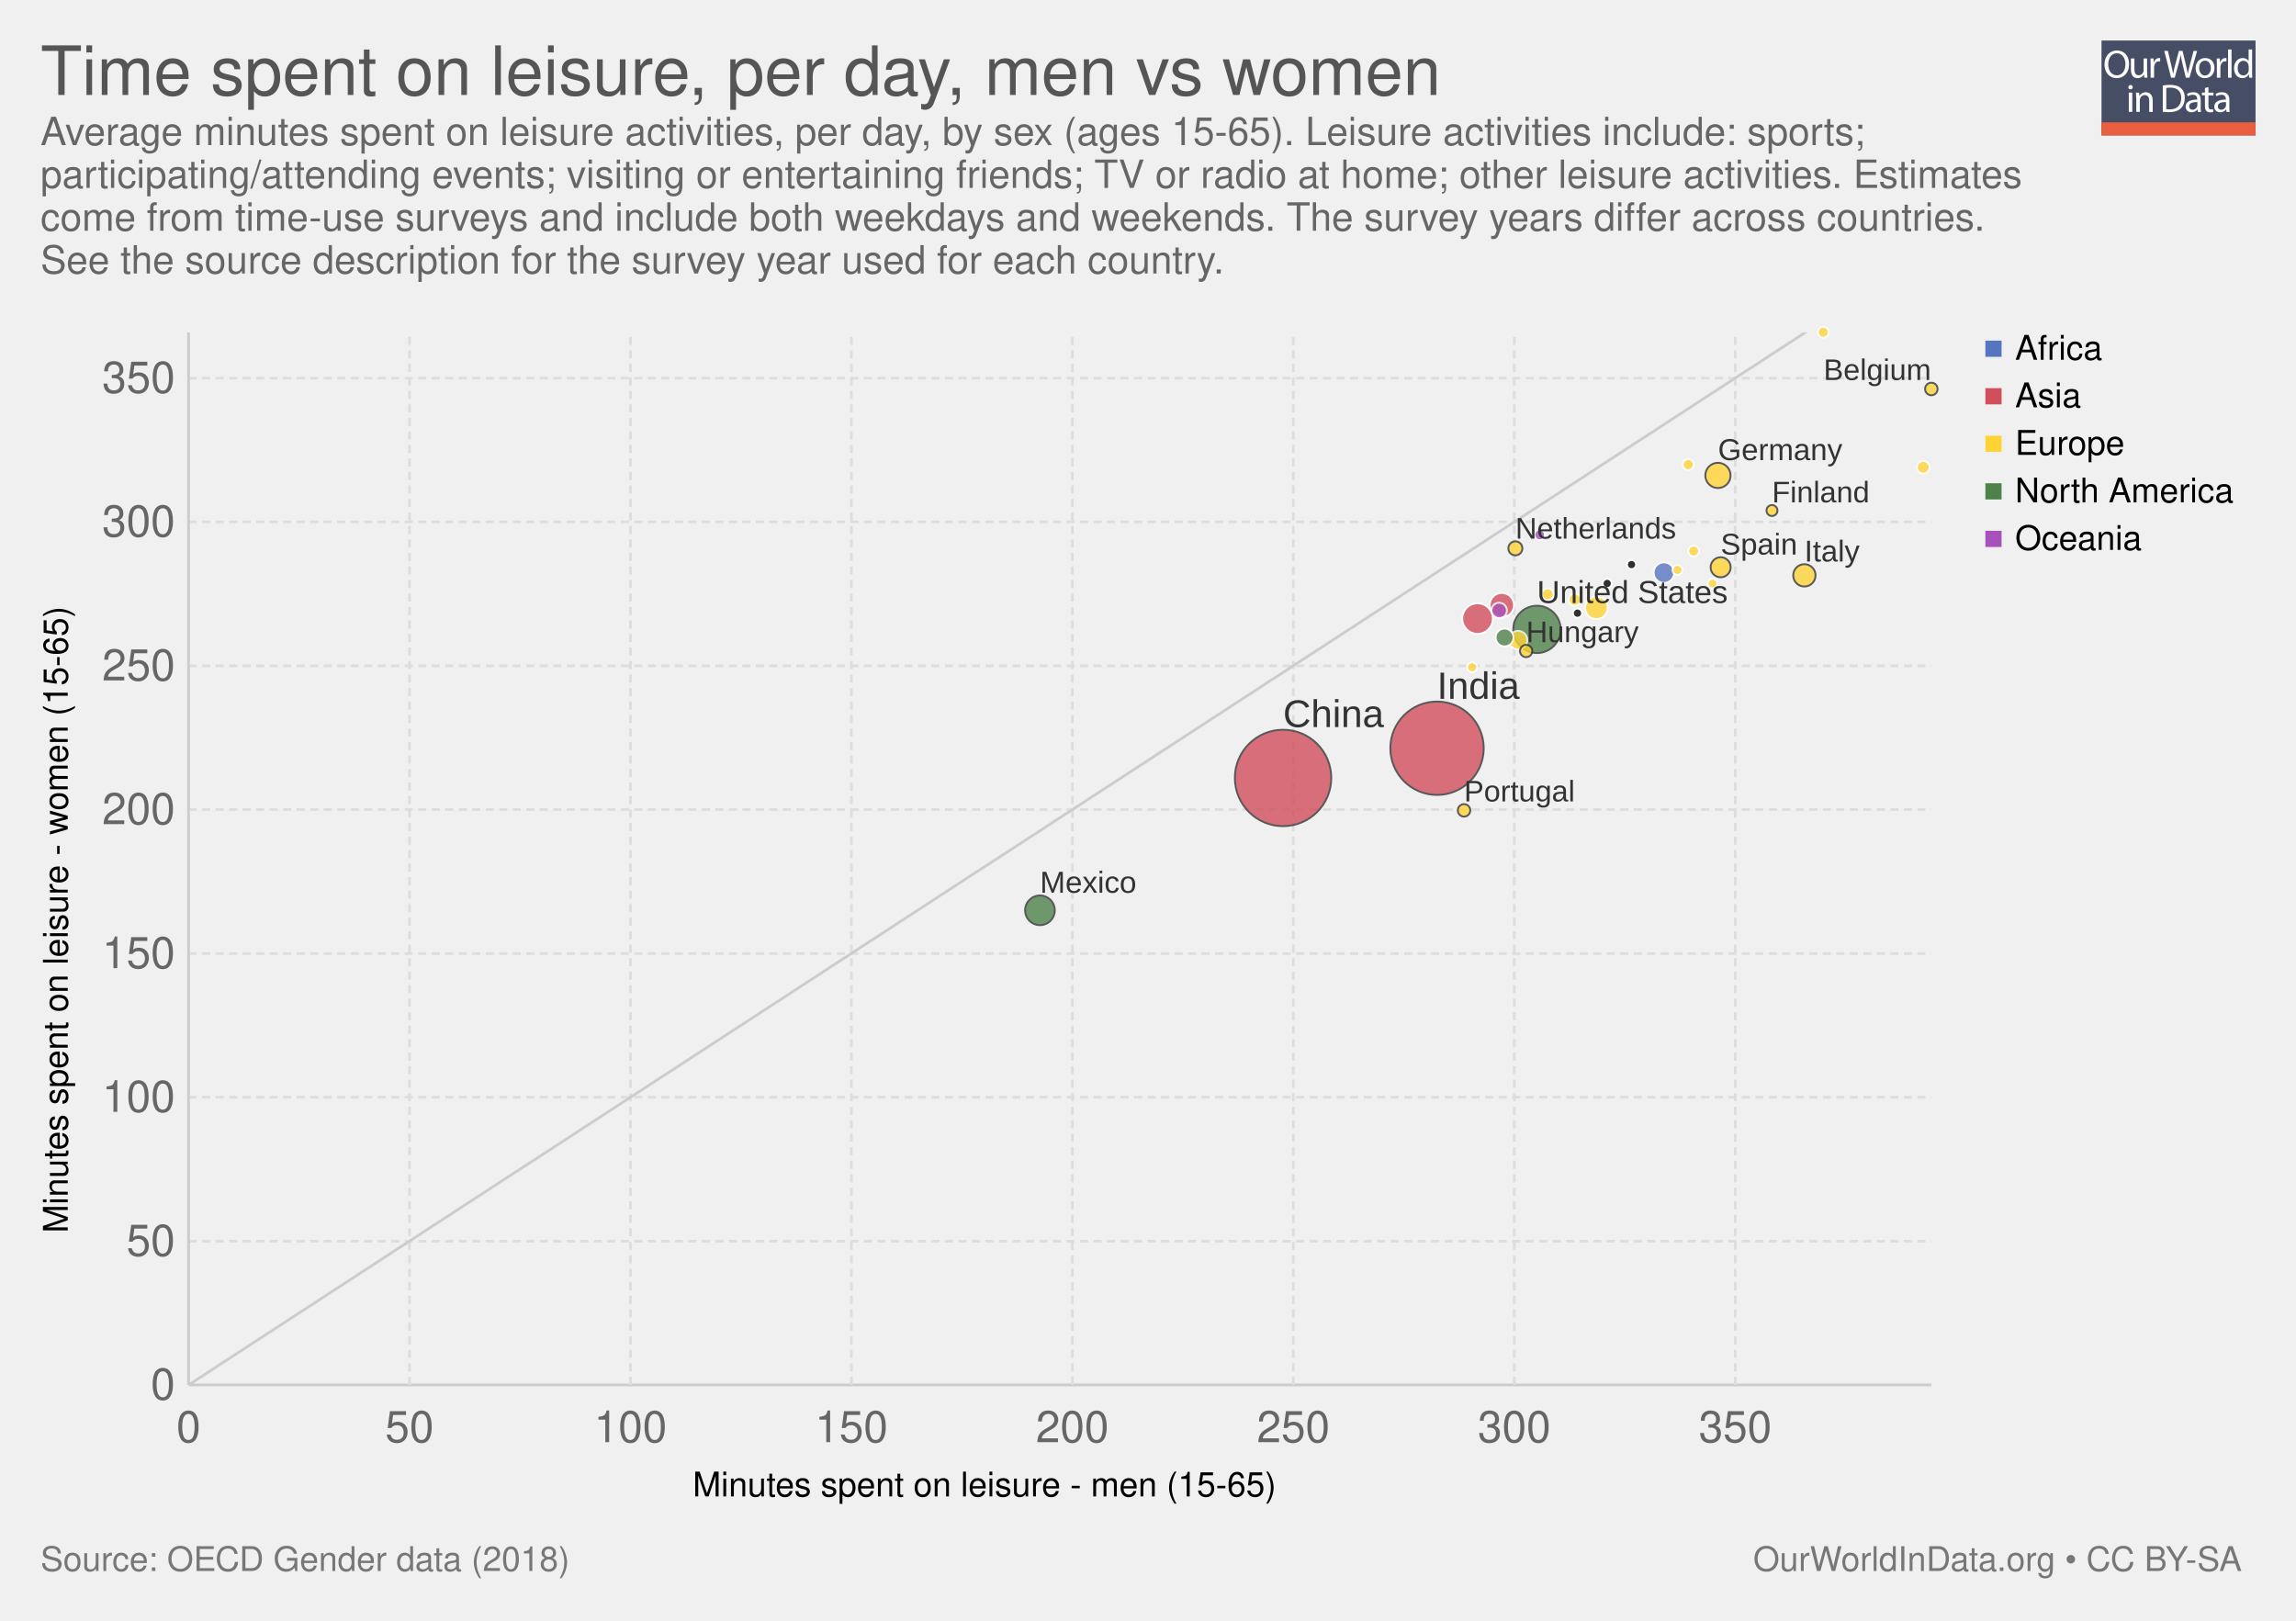
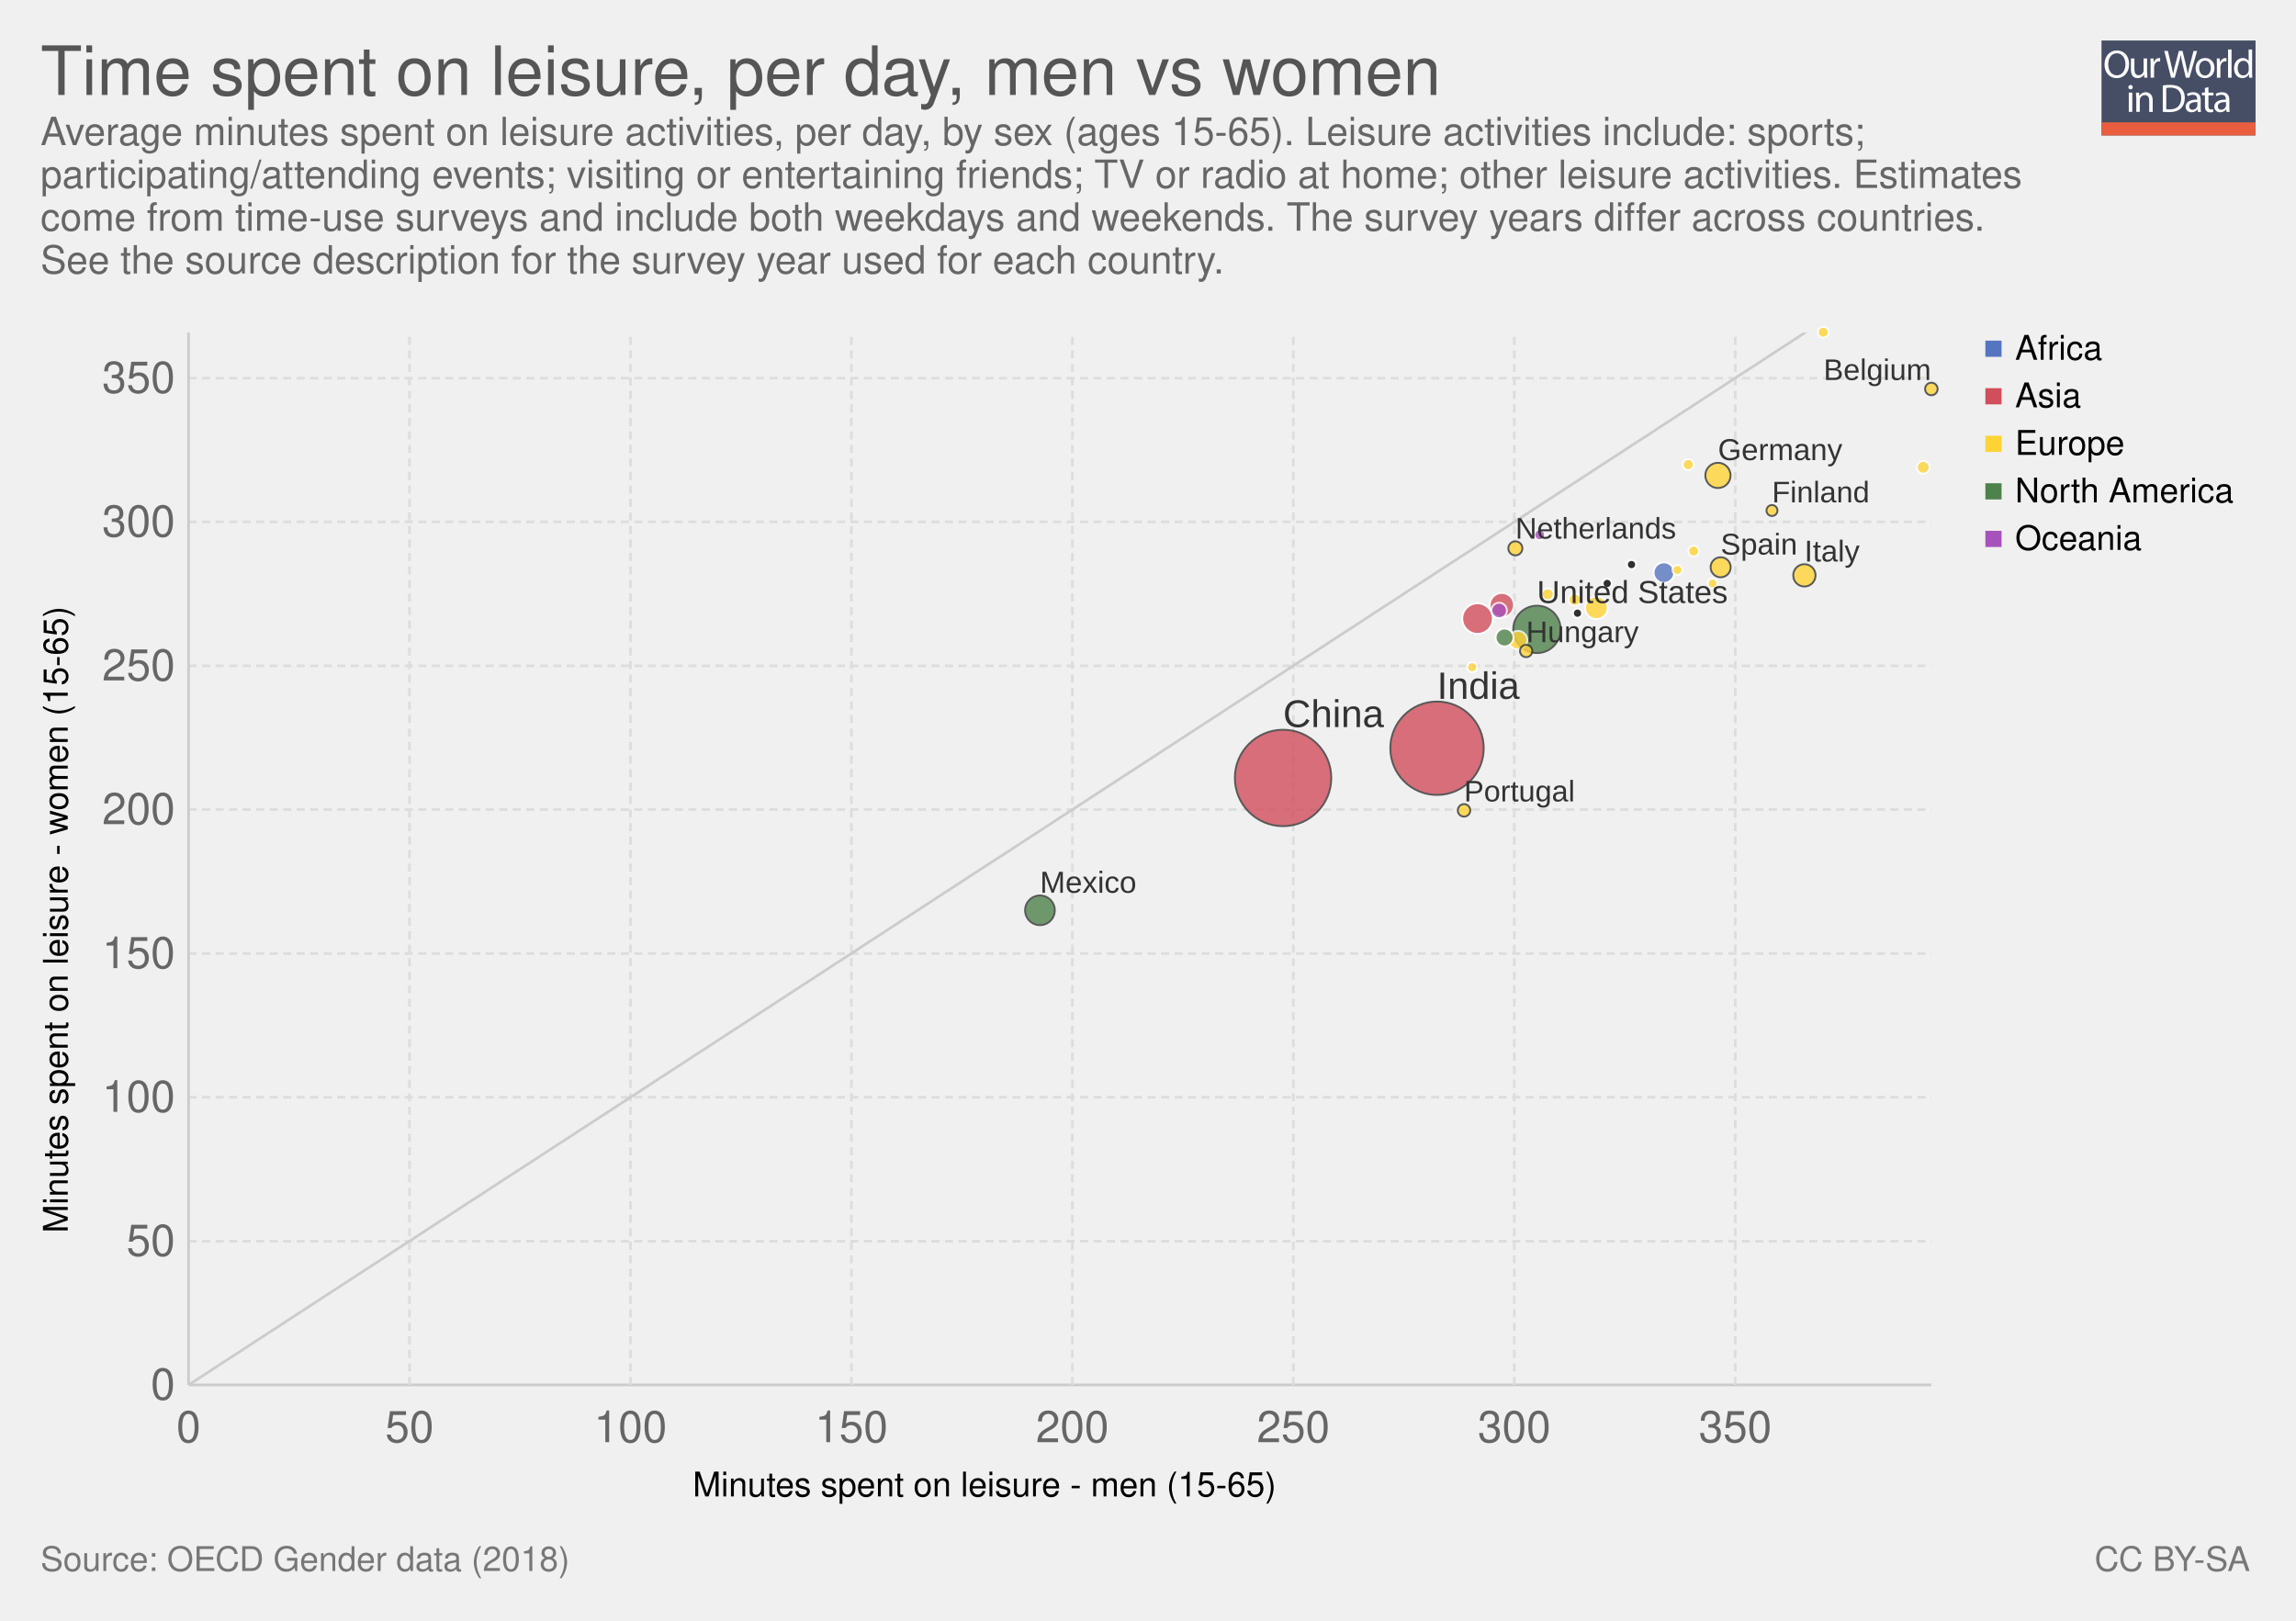
<svg xmlns="http://www.w3.org/2000/svg" xmlns:xlink="http://www.w3.org/1999/xlink" version="1.1" style="font-family: 'Helvetica Neue', Helvetica, Arial, sans-serif; font-size: 18px; background-color: white; text-rendering: optimizeLegibility; -webkit-font-smoothing: antialiased;" width="850" height="600">
  <g class="ChartTab">
    <g class="HeaderView">
      <g opacity="0.8" transform="translate(778, 15) scale(0.27)">
        <a xlink:href="https://ourworldindata.org" target="_blank">
          <g>
            <rect x="0" y="0" fill="#1B2543" width="211.2" height="130.1" />
            <rect x="0" y="112.2" fill="#E63912" width="211.2" height="17.9" />
            <g>
              <rect x="1.2" y="12.3" fill="none" width="210.2" height="99.2" />
              <path fill="#FFFFFF" d="M37.8,32.2c0,12.7-7.7,19.4-17.1,19.4c-9.7,0-16.6-7.5-16.6-18.7c0-11.7,7.3-19.3,17.1-19.3 C31.3,13.7,37.8,21.3,37.8,32.2z M9.2,32.8c0,7.9,4.3,14.9,11.8,14.9c7.5,0,11.8-6.9,11.8-15.3c0-7.3-3.8-14.9-11.8-14.9 C13.1,17.5,9.2,24.8,9.2,32.8z" />
              <path fill="#FFFFFF" d="M62.7,43.8c0,2.7,0.1,5.1,0.2,7.2h-4.3l-0.3-4.3h-0.1c-1.3,2.1-4,4.9-8.8,4.9c-4.2,0-9.1-2.3-9.1-11.6 V24.6h4.8v14.6c0,5,1.5,8.4,5.9,8.4c3.2,0,5.5-2.2,6.3-4.4c0.3-0.7,0.4-1.6,0.4-2.5V24.6h4.8V43.8z" />
              <path fill="#FFFFFF" d="M67.3,32.8c0-3.1-0.1-5.8-0.2-8.2h4.2l0.2,5.2h0.2c1.2-3.5,4.1-5.8,7.3-5.8c0.5,0,0.9,0.1,1.4,0.2v4.5 c-0.5-0.1-1-0.2-1.6-0.2c-3.4,0-5.8,2.6-6.5,6.2c-0.1,0.7-0.2,1.4-0.2,2.2V51h-4.8V32.8z" />
              <path fill="#FFFFFF" d="M95.4,51l-9.4-36.8h5l4.4,18.6c1.1,4.6,2.1,9.2,2.7,12.7h0.1c0.6-3.7,1.8-8,3-12.8l4.9-18.5h5l4.5,18.7 c1,4.4,2,8.7,2.6,12.6h0.1c0.8-4,1.8-8.1,3-12.7l4.9-18.5h4.9L120.6,51h-5L111,31.9c-1.1-4.7-1.9-8.3-2.4-12h-0.1 c-0.7,3.7-1.5,7.3-2.8,12L100.4,51H95.4z" />
              <path fill="#FFFFFF" d="M154.9,37.6c0,9.8-6.8,14-13.2,14c-7.2,0-12.7-5.2-12.7-13.6c0-8.8,5.8-14,13.1-14 C149.8,24,154.9,29.5,154.9,37.6z M133.9,37.9c0,5.8,3.3,10.1,8,10.1c4.6,0,8-4.3,8-10.3c0-4.5-2.2-10.1-7.9-10.1 C136.3,27.6,133.9,32.8,133.9,37.9z" />
              <path fill="#FFFFFF" d="M158.2,32.8c0-3.1-0.1-5.8-0.2-8.2h4.2l0.2,5.2h0.2c1.2-3.5,4.1-5.8,7.3-5.8c0.5,0,0.9,0.1,1.4,0.2v4.5 c-0.5-0.1-1-0.2-1.6-0.2c-3.4,0-5.8,2.6-6.5,6.2c-0.1,0.7-0.2,1.4-0.2,2.2V51h-4.8V32.8z" />
              <path fill="#FFFFFF" d="M173.5,12.3h4.8V51h-4.8V12.3z" />
              <path fill="#FFFFFF" d="M206.5,12.3v31.9c0,2.3,0.1,5,0.2,6.8h-4.3l-0.2-4.6H202c-1.5,2.9-4.7,5.2-9,5.2 c-6.4,0-11.3-5.4-11.3-13.4c-0.1-8.8,5.4-14.2,11.9-14.2c4,0,6.8,1.9,8,4h0.1V12.3H206.5z M201.7,35.4c0-0.6-0.1-1.4-0.2-2 c-0.7-3.1-3.3-5.6-6.9-5.6c-5,0-7.9,4.4-7.9,10.2c0,5.3,2.6,9.8,7.8,9.8c3.2,0,6.2-2.1,7.1-5.7c0.2-0.7,0.2-1.3,0.2-2.1V35.4z" />
              <path fill="#FFFFFF" d="M42.8,64c0.1,1.6-1.1,2.9-3.1,2.9c-1.7,0-2.9-1.3-2.9-2.9c0-1.7,1.3-3,3-3C41.7,61,42.8,62.3,42.8,64z M37.4,97.8V71.4h4.8v26.4H37.4z" />
              <path fill="#FFFFFF" d="M47.5,78.6c0-2.7-0.1-5-0.2-7.1h4.3l0.3,4.4h0.1c1.3-2.5,4.4-5,8.8-5c3.7,0,9.4,2.2,9.4,11.2v15.8h-4.8 V82.6c0-4.3-1.6-7.8-6.1-7.8c-3.2,0-5.6,2.2-6.5,4.9c-0.2,0.6-0.3,1.4-0.3,2.2v15.9h-4.8V78.6z" />
              <path fill="#FFFFFF" d="M84,61.6c2.9-0.4,6.3-0.8,10.1-0.8c6.8,0,11.7,1.6,14.9,4.6c3.3,3,5.2,7.3,5.2,13.2c0,6-1.9,10.9-5.3,14.3 c-3.4,3.4-9.1,5.3-16.3,5.3c-3.4,0-6.2-0.2-8.6-0.4V61.6z M88.8,94.1c1.2,0.2,3,0.3,4.8,0.3c10.2,0,15.7-5.7,15.7-15.6 c0.1-8.7-4.9-14.2-14.9-14.2c-2.5,0-4.3,0.2-5.6,0.5V94.1z" />
              <path fill="#FFFFFF" d="M132.1,97.8l-0.4-3.3h-0.2c-1.5,2.1-4.3,3.9-8.1,3.9c-5.4,0-8.1-3.8-8.1-7.6c0-6.4,5.7-9.9,15.9-9.8v-0.5 c0-2.2-0.6-6.1-6-6.1c-2.5,0-5,0.8-6.9,2l-1.1-3.2c2.2-1.4,5.4-2.3,8.7-2.3c8.1,0,10.1,5.5,10.1,10.8v9.9c0,2.3,0.1,4.5,0.4,6.3 H132.1z M131.4,84.4c-5.3-0.1-11.2,0.8-11.2,5.9c0,3.1,2.1,4.6,4.5,4.6c3.4,0,5.6-2.2,6.4-4.4c0.2-0.5,0.3-1,0.3-1.5V84.4z" />
              <path fill="#FFFFFF" d="M146.6,63.9v7.6h6.9v3.7h-6.9v14.2c0,3.3,0.9,5.1,3.6,5.1c1.3,0,2.2-0.2,2.8-0.3l0.2,3.6 c-0.9,0.4-2.4,0.7-4.3,0.7c-2.2,0-4-0.7-5.2-2c-1.4-1.4-1.9-3.8-1.9-6.9V75.1h-4.1v-3.7h4.1v-6.3L146.6,63.9z" />
              <path fill="#FFFFFF" d="M171.4,97.8l-0.4-3.3h-0.2c-1.5,2.1-4.3,3.9-8.1,3.9c-5.4,0-8.1-3.8-8.1-7.6c0-6.4,5.7-9.9,15.9-9.8v-0.5 c0-2.2-0.6-6.1-6-6.1c-2.5,0-5,0.8-6.9,2l-1.1-3.2c2.2-1.4,5.4-2.3,8.7-2.3c8.1,0,10.1,5.5,10.1,10.8v9.9c0,2.3,0.1,4.5,0.4,6.3 H171.4z M170.7,84.4c-5.3-0.1-11.2,0.8-11.2,5.9c0,3.1,2.1,4.6,4.5,4.6c3.4,0,5.6-2.2,6.4-4.4c0.2-0.5,0.3-1,0.3-1.5V84.4z" />
            </g>
          </g>
        </a>
      </g>
      <a href="https://ourworldindata.org/grapher/minutes-spent-on-leisure" target="_blank">
        <text font-size="25.20" x="15.0" y="35.2" fill="#555">
          <tspan x="15" y="35.16">Time spent on leisure, per day, men vs women</tspan>
        </text>
      </a>
      <text font-size="14.40" x="15.0" y="53.7" fill="#666">
        <tspan x="15" y="53.72">Average minutes spent on leisure activities, per day, by sex (ages 15-65). Leisure activities include: sports;</tspan>
        <tspan x="15" y="69.56">participating/attending events; visiting or entertaining friends; TV or radio at home; other leisure activities. Estimates</tspan>
        <tspan x="15" y="85.4">come from time-use surveys and include both weekdays and weekends. The survey years differ across countries.</tspan>
        <tspan x="15" y="101.24">See the source description for the survey year used for each country.</tspan>
      </text>
    </g>
    <g>
      <g class="AxisBoxView">
        <g class="HorizontalAxis">
          <text font-size="12.60" x="256.5" y="554.0">
            <tspan x="256.451" y="553.98">Minutes spent on leisure - men (15-65)</tspan>
          </text>
          <text x="69.8" y="533.9" fill="#666" text-anchor="middle" font-size="16.2">0</text>
          <text x="151.6" y="533.9" fill="#666" text-anchor="middle" font-size="16.2">50</text>
          <text x="233.4" y="533.9" fill="#666" text-anchor="middle" font-size="16.2">100</text>
          <text x="315.2" y="533.9" fill="#666" text-anchor="middle" font-size="16.2">150</text>
          <text x="397" y="533.9" fill="#666" text-anchor="middle" font-size="16.2">200</text>
          <text x="478.8" y="533.9" fill="#666" text-anchor="middle" font-size="16.2">250</text>
          <text x="560.6" y="533.9" fill="#666" text-anchor="middle" font-size="16.2">300</text>
          <text x="642.4" y="533.9" fill="#666" text-anchor="middle" font-size="16.2">350</text>
        </g>
        <g class="VerticalAxis">
          <text font-size="12.60" x="-456.4" y="25.1" transform="rotate(-90)">
            <tspan x="-456.413" y="25.08">Minutes spent on leisure - women (15-65)</tspan>
          </text>
          <text x="64.82" y="512.7" fill="#666" dominant-baseline="middle" text-anchor="end" font-size="16.2">0</text>
          <text x="64.82" y="459.5" fill="#666" dominant-baseline="middle" text-anchor="end" font-size="16.2">50</text>
          <text x="64.82" y="406.2" fill="#666" dominant-baseline="middle" text-anchor="end" font-size="16.2">100</text>
          <text x="64.82" y="353" fill="#666" dominant-baseline="middle" text-anchor="end" font-size="16.2">150</text>
          <text x="64.82" y="299.7" fill="#666" dominant-baseline="middle" text-anchor="end" font-size="16.2">200</text>
          <text x="64.82" y="246.5" fill="#666" dominant-baseline="middle" text-anchor="end" font-size="16.2">250</text>
          <text x="64.82" y="193.2" fill="#666" dominant-baseline="middle" text-anchor="end" font-size="16.2">300</text>
          <text x="64.82" y="140" fill="#666" dominant-baseline="middle" text-anchor="end" font-size="16.2">350</text>
        </g>
        <g class="AxisGridLines">
          <line x1="69.82" y1="512.7" x2="715.00" y2="512.7" stroke="#ccc" />
          <line x1="69.82" y1="459.5" x2="715.00" y2="459.5" stroke="#ddd" stroke-dasharray="3,2" />
          <line x1="69.82" y1="406.2" x2="715.00" y2="406.2" stroke="#ddd" stroke-dasharray="3,2" />
          <line x1="69.82" y1="353" x2="715.00" y2="353" stroke="#ddd" stroke-dasharray="3,2" />
          <line x1="69.82" y1="299.7" x2="715.00" y2="299.7" stroke="#ddd" stroke-dasharray="3,2" />
          <line x1="69.82" y1="246.5" x2="715.00" y2="246.5" stroke="#ddd" stroke-dasharray="3,2" />
          <line x1="69.82" y1="193.2" x2="715.00" y2="193.2" stroke="#ddd" stroke-dasharray="3,2" />
          <line x1="69.82" y1="140" x2="715.00" y2="140" stroke="#ddd" stroke-dasharray="3,2" />
        </g>
        <g class="AxisGridLines">
          <line x1="69.8" y1="512.70" x2="69.8" y2="123.10" stroke="#ccc" />
          <line x1="151.6" y1="512.70" x2="151.6" y2="123.10" stroke="#ddd" stroke-dasharray="3,2" />
          <line x1="233.4" y1="512.70" x2="233.4" y2="123.10" stroke="#ddd" stroke-dasharray="3,2" />
          <line x1="315.2" y1="512.70" x2="315.2" y2="123.10" stroke="#ddd" stroke-dasharray="3,2" />
          <line x1="397" y1="512.70" x2="397" y2="123.10" stroke="#ddd" stroke-dasharray="3,2" />
          <line x1="478.8" y1="512.70" x2="478.8" y2="123.10" stroke="#ddd" stroke-dasharray="3,2" />
          <line x1="560.6" y1="512.70" x2="560.6" y2="123.10" stroke="#ddd" stroke-dasharray="3,2" />
          <line x1="642.4" y1="512.70" x2="642.4" y2="123.10" stroke="#ddd" stroke-dasharray="3,2" />
        </g>
      </g>
      <g class="ComparisonLine">
        <defs>
          <clipPath id="axisBounds-1">
            <rect x="69.816" y="123.1" width="645.184" height="389.6" />
          </clipPath>
        </defs>
        <path d="M69.8,512.7L76.3,508.5L82.7,504.3L89.2,500.1L95.6,495.9L102.1,491.7L108.5,487.5L115,483.3L121.4,479.1L127.9,474.9L134.3,470.7L140.8,466.5L147.2,462.3L153.7,458.1L160.1,453.9L166.6,449.7L173,445.5L179.5,441.3L185.9,437.1L192.4,432.9L198.9,428.7L205.3,424.5L211.8,420.3L218.2,416.1L224.7,411.9L231.1,407.7L237.6,403.5L244,399.3L250.5,395.1L256.9,390.9L263.4,386.7L269.8,382.5L276.3,378.3L282.7,374.1L289.2,369.9L295.6,365.7L302.1,361.5L308.5,357.3L315,353.1L321.4,348.9L327.9,344.7L334.3,340.5L340.8,336.3L347.2,332.1L353.7,327.9L360.1,323.7L366.6,319.5L373.1,315.3L379.5,311.1L386,306.9L392.4,302.7L398.9,298.5L405.3,294.3L411.8,290.1L418.2,285.9L424.7,281.7L431.1,277.5L437.6,273.3L444,269.1L450.5,264.9L456.9,260.7L463.4,256.5L469.8,252.3L476.3,248.1L482.7,243.9L489.2,239.7L495.6,235.5L502.1,231.3L508.5,227.1L515,222.9L521.4,218.7L527.9,214.5L534.3,210.3L540.8,206.1L547.3,201.9L553.7,197.7L560.2,193.5L566.6,189.3L573.1,185.1L579.5,180.9L586,176.7L592.4,172.5L598.9,168.3L605.3,164.1L611.8,159.9L618.2,155.7L624.7,151.5L631.1,147.3L637.6,143.1L644,138.9L650.5,134.7L656.9,130.5L663.4,126.3L669.8,122.1L676.3,117.9L682.7,113.7L689.2,109.5L695.6,105.3L702.1,101.1L708.5,96.9" clip-path="url(#axisBounds-1)" fill="none" stroke="#ccc" />
      </g>
      <g clip-path="url(#scatterBounds-2)" font-family="Arial Narrow, Arial, sans-serif" class="PointsWithLabels clickable">
        <rect x="69.816" y="123.1" width="645.184" height="389.6" fill="rgba(255,255,255,0)" />
        <defs>
          <clipPath id="scatterBounds-2">
            <rect x="59.816" y="113.1" width="665.184" height="409.6" />
          </clipPath>
        </defs>
        <g class="key-China_0">
          <circle cx="475.00" cy="288.00" r="17.84" fill="#d14e5b" opacity="0.8" stroke="#333" stroke-width="0.7" />
        </g>
        <g class="key-India_0">
          <circle cx="532.00" cy="277.00" r="17.28" fill="#d14e5b" opacity="0.8" stroke="#333" stroke-width="0.7" />
        </g>
        <g class="key-United-States_0">
          <circle cx="569.00" cy="233.00" r="8.76" fill="#4d824b" opacity="0.8" stroke="#333" stroke-width="0.7" />
        </g>
        <g class="key-Japan_0">
          <circle cx="547.00" cy="229.00" r="5.67" fill="#d14e5b" opacity="0.8" stroke="#fff" stroke-width="0.7" />
        </g>
        <g class="key-Mexico_0">
          <circle cx="385.00" cy="337.00" r="5.49" fill="#4d824b" opacity="0.8" stroke="#333" stroke-width="0.7" />
        </g>
        <g class="key-Germany_0">
          <circle cx="636.00" cy="176.00" r="4.67" fill="#ffd336" opacity="0.8" stroke="#333" stroke-width="0.7" />
        </g>
        <g class="key-Turkey_0">
          <circle cx="556.00" cy="224.00" r="4.51" fill="#d14e5b" opacity="0.8" stroke="#fff" stroke-width="0.7" />
        </g>
        <g class="key-France_0">
          <circle cx="591.00" cy="225.00" r="4.20" fill="#ffd336" opacity="0.8" stroke="#fff" stroke-width="0.7" />
        </g>
        <g class="key-Italy_0">
          <circle cx="668.00" cy="213.00" r="4.13" fill="#ffd336" opacity="0.8" stroke="#333" stroke-width="0.7" />
        </g>
        <g class="key-South-Africa_0">
          <circle cx="616.00" cy="212.00" r="3.83" fill="#5675c1" opacity="0.8" stroke="#fff" stroke-width="0.7" />
        </g>
        <g class="key-Spain_0">
          <circle cx="637.00" cy="210.00" r="3.71" fill="#ffd336" opacity="0.8" stroke="#333" stroke-width="0.7" />
        </g>
        <g class="key-Poland_0">
          <circle cx="562.00" cy="237.00" r="3.43" fill="#ffd336" opacity="0.8" stroke="#fff" stroke-width="0.7" />
        </g>
        <g class="key-Canada_0">
          <circle cx="557.00" cy="236.00" r="3.32" fill="#4d824b" opacity="0.8" stroke="#fff" stroke-width="0.7" />
        </g>
        <g class="key-Australia_0">
          <circle cx="555.00" cy="226.00" r="2.87" fill="#a652ba" opacity="0.8" stroke="#fff" stroke-width="0.7" />
        </g>
        <g class="key-Netherlands_0">
          <circle cx="561.00" cy="203.00" r="2.60" fill="#ffd336" opacity="0.8" stroke="#333" stroke-width="0.7" />
        </g>
        <g class="key-Greece_0">
          <circle cx="712.00" cy="173.00" r="2.35" fill="#ffd336" opacity="0.8" stroke="#fff" stroke-width="0.7" />
        </g>
        <g class="key-Belgium_0">
          <circle cx="715.00" cy="144.00" r="2.32" fill="#ffd336" opacity="0.8" stroke="#333" stroke-width="0.7" />
        </g>
        <g class="key-Portugal_0">
          <circle cx="542.00" cy="300.00" r="2.31" fill="#ffd336" opacity="0.8" stroke="#333" stroke-width="0.7" />
        </g>
        <g class="key-Hungary_0">
          <circle cx="565.00" cy="241.00" r="2.28" fill="#ffd336" opacity="0.8" stroke="#333" stroke-width="0.7" />
        </g>
        <g class="key-Sweden_0">
          <circle cx="583.00" cy="222.00" r="2.26" fill="#ffd336" opacity="0.8" stroke="#fff" stroke-width="0.7" />
        </g>
        <g class="key-Austria_0">
          <circle cx="573.00" cy="220.00" r="2.20" fill="#ffd336" opacity="0.8" stroke="#fff" stroke-width="0.7" />
        </g>
        <g class="key-Denmark_0">
          <circle cx="625.00" cy="172.00" r="2.04" fill="#ffd336" opacity="0.8" stroke="#fff" stroke-width="0.7" />
        </g>
        <g class="key-Finland_0">
          <circle cx="656.00" cy="189.00" r="2.03" fill="#ffd336" opacity="0.8" stroke="#333" stroke-width="0.7" />
        </g>
        <g class="key-Norway_0">
          <circle cx="675.00" cy="123.00" r="2.01" fill="#ffd336" opacity="0.8" stroke="#fff" stroke-width="0.7" />
        </g>
        <g class="key-Ireland_0">
          <circle cx="627.00" cy="204.00" r="1.99" fill="#ffd336" opacity="0.8" stroke="#fff" stroke-width="0.7" />
        </g>
        <g class="key-New-Zealand_0">
          <circle cx="570.00" cy="198.00" r="1.98" fill="#a652ba" opacity="0.8" stroke="#fff" stroke-width="0.7" />
        </g>
        <g class="key-Latvia_0">
          <circle cx="545.00" cy="247.00" r="1.84" fill="#ffd336" opacity="0.8" stroke="#fff" stroke-width="0.7" />
        </g>
        <g class="key-Slovenia_0">
          <circle cx="621.00" cy="211.00" r="1.83" fill="#ffd336" opacity="0.8" stroke="#fff" stroke-width="0.7" />
        </g>
        <g class="key-Estonia_0">
          <circle cx="634.00" cy="216.00" r="1.78" fill="#ffd336" opacity="0.8" stroke="#fff" stroke-width="0.7" />
        </g>
        <g class="key-Korea_0">
          <circle cx="584.00" cy="227.00" r="1.69" fill="#000" opacity="0.8" stroke="#fff" stroke-width="0.7" />
        </g>
        <g class="key-UK_0">
          <circle cx="604.00" cy="209.00" r="1.69" fill="#000" opacity="0.8" stroke="#fff" stroke-width="0.7" />
        </g>
        <g class="key-OECD-28_0">
          <circle cx="595.00" cy="216.00" r="1.69" fill="#000" opacity="0.8" stroke="#fff" stroke-width="0.7" />
        </g>
        <g fill="#333" class="backgroundLabels">
          <text x="475.00" y="269.16" font-size="14.30">China</text>
          <text x="532.00" y="258.72" font-size="14.10">India</text>
          <text x="569.00" y="223.24" font-size="11.77">United States</text>
          <text x="385.00" y="330.51" font-size="11.28">Mexico</text>
          <text x="636.00" y="170.33" font-size="11.20">Germany</text>
          <text x="668.00" y="207.87" font-size="11.15">Italy</text>
          <text x="637.00" y="205.29" font-size="11.11">Spain</text>
          <text x="561.00" y="199.40" font-size="11.04">Netherlands</text>
          <text x="675.10" y="140.68" font-size="11.02">Belgium</text>
          <text x="542.00" y="296.69" font-size="11.02">Portugal</text>
          <text x="565.00" y="237.72" font-size="11.02">Hungary</text>
          <text x="656.00" y="185.97" font-size="11.01">Finland</text>
        </g>
      </g>
      <g style="cursor: pointer;" class="ScatterColorLegend clickable">
        <g class="legendMark">
          <rect x="735" y="120.6" width="43.256" height="17.6" fill="#fff" opacity="0" />,<rect x="735" y="126.1" width="6" height="6" fill="#5675c1" />,<text font-size="12.60" x="746.0" y="133.2">
            <tspan x="746" y="133.18">Africa</tspan>
          </text>
        </g>
        <g class="legendMark">
          <rect x="735" y="138.2" width="35.57" height="17.6" fill="#fff" opacity="0" />,<rect x="735" y="143.7" width="6" height="6" fill="#d14e5b" />,<text font-size="12.60" x="746.0" y="150.8">
            <tspan x="746" y="150.78">Asia</tspan>
          </text>
        </g>
        <g class="legendMark">
          <rect x="735" y="155.8" width="51.824" height="17.6" fill="#fff" opacity="0" />,<rect x="735" y="161.3" width="6" height="6" fill="#ffd336" />,<text font-size="12.60" x="746.0" y="168.4">
            <tspan x="746" y="168.38">Europe</tspan>
          </text>
        </g>
        <g class="legendMark">
          <rect x="735" y="173.4" width="91.64" height="17.6" fill="#fff" opacity="0" />,<rect x="735" y="178.9" width="6" height="6" fill="#4d824b" />,<text font-size="12.60" x="746.0" y="186.0">
            <tspan x="746" y="185.98">North America</tspan>
          </text>
        </g>
        <g class="legendMark">
          <rect x="735" y="191" width="58.124" height="17.6" fill="#fff" opacity="0" />,<rect x="735" y="196.5" width="6" height="6" fill="#a652ba" />,<text font-size="12.60" x="746.0" y="203.6">
            <tspan x="746" y="203.58">Oceania</tspan>
          </text>
        </g>
      </g>
    </g>
    <g style="fill: #777;" class="SourcesFooter">
      <g style="fill: #777;" class="clickable">
        <text font-size="12.60" x="15.0" y="581.6">
          <tspan x="15" y="581.58">Source: OECD Gender data (2018)</tspan>
        </text>
      </g>
-       <text font-size="12.60" x="649.0" y="581.6">
-         <tspan x="649.024" y="581.58">
-           <a target="_blank" style="fill: #777;" href="https://ourworldindata.org">OurWorldInData.org</a> • <a style="fill: #777;" href="http://creativecommons.org/licenses/by-sa/4.0/deed.en_US" target="_blank">CC BY-SA</a>
+       <text font-size="12.60" x="775.4" y="581.6">
+         <tspan x="775.402" y="581.58">
+           <a style="fill: #777;" class="cclogo" href="http://creativecommons.org/licenses/by-sa/4.0/deed.en_US" target="_blank">CC BY-SA</a>
        </tspan>
      </text>
    </g>
  </g>
</svg>
